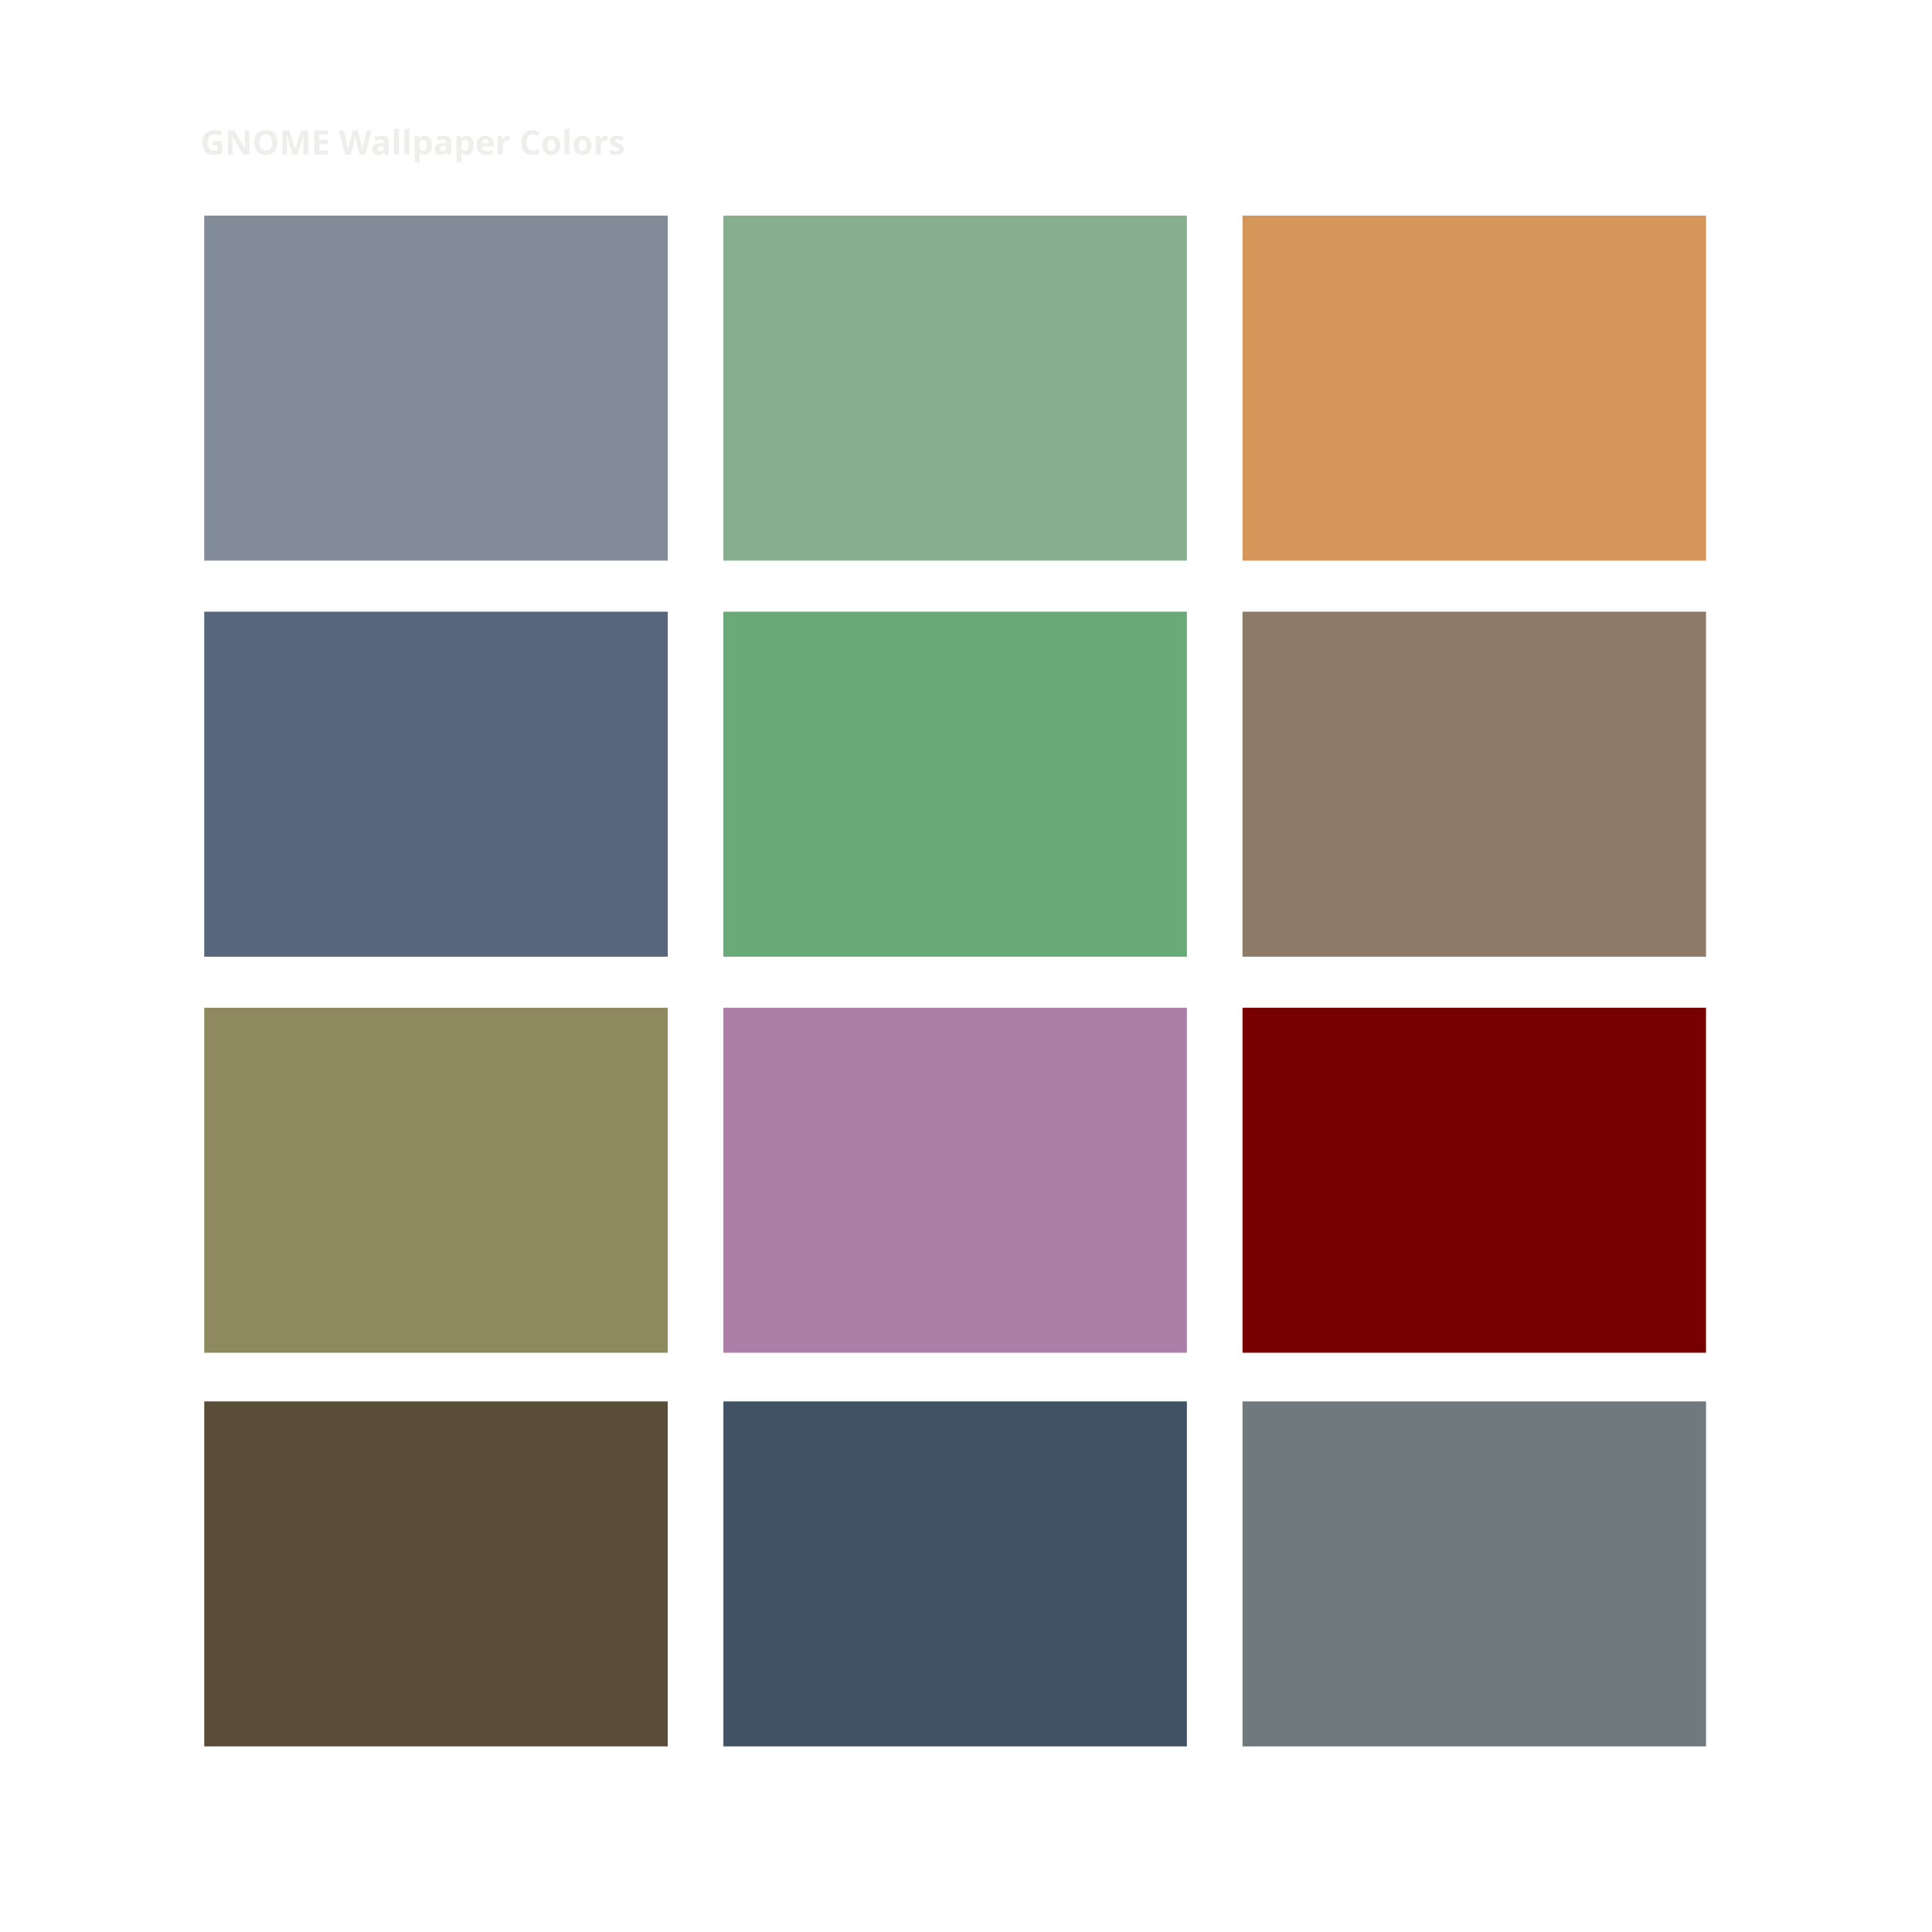
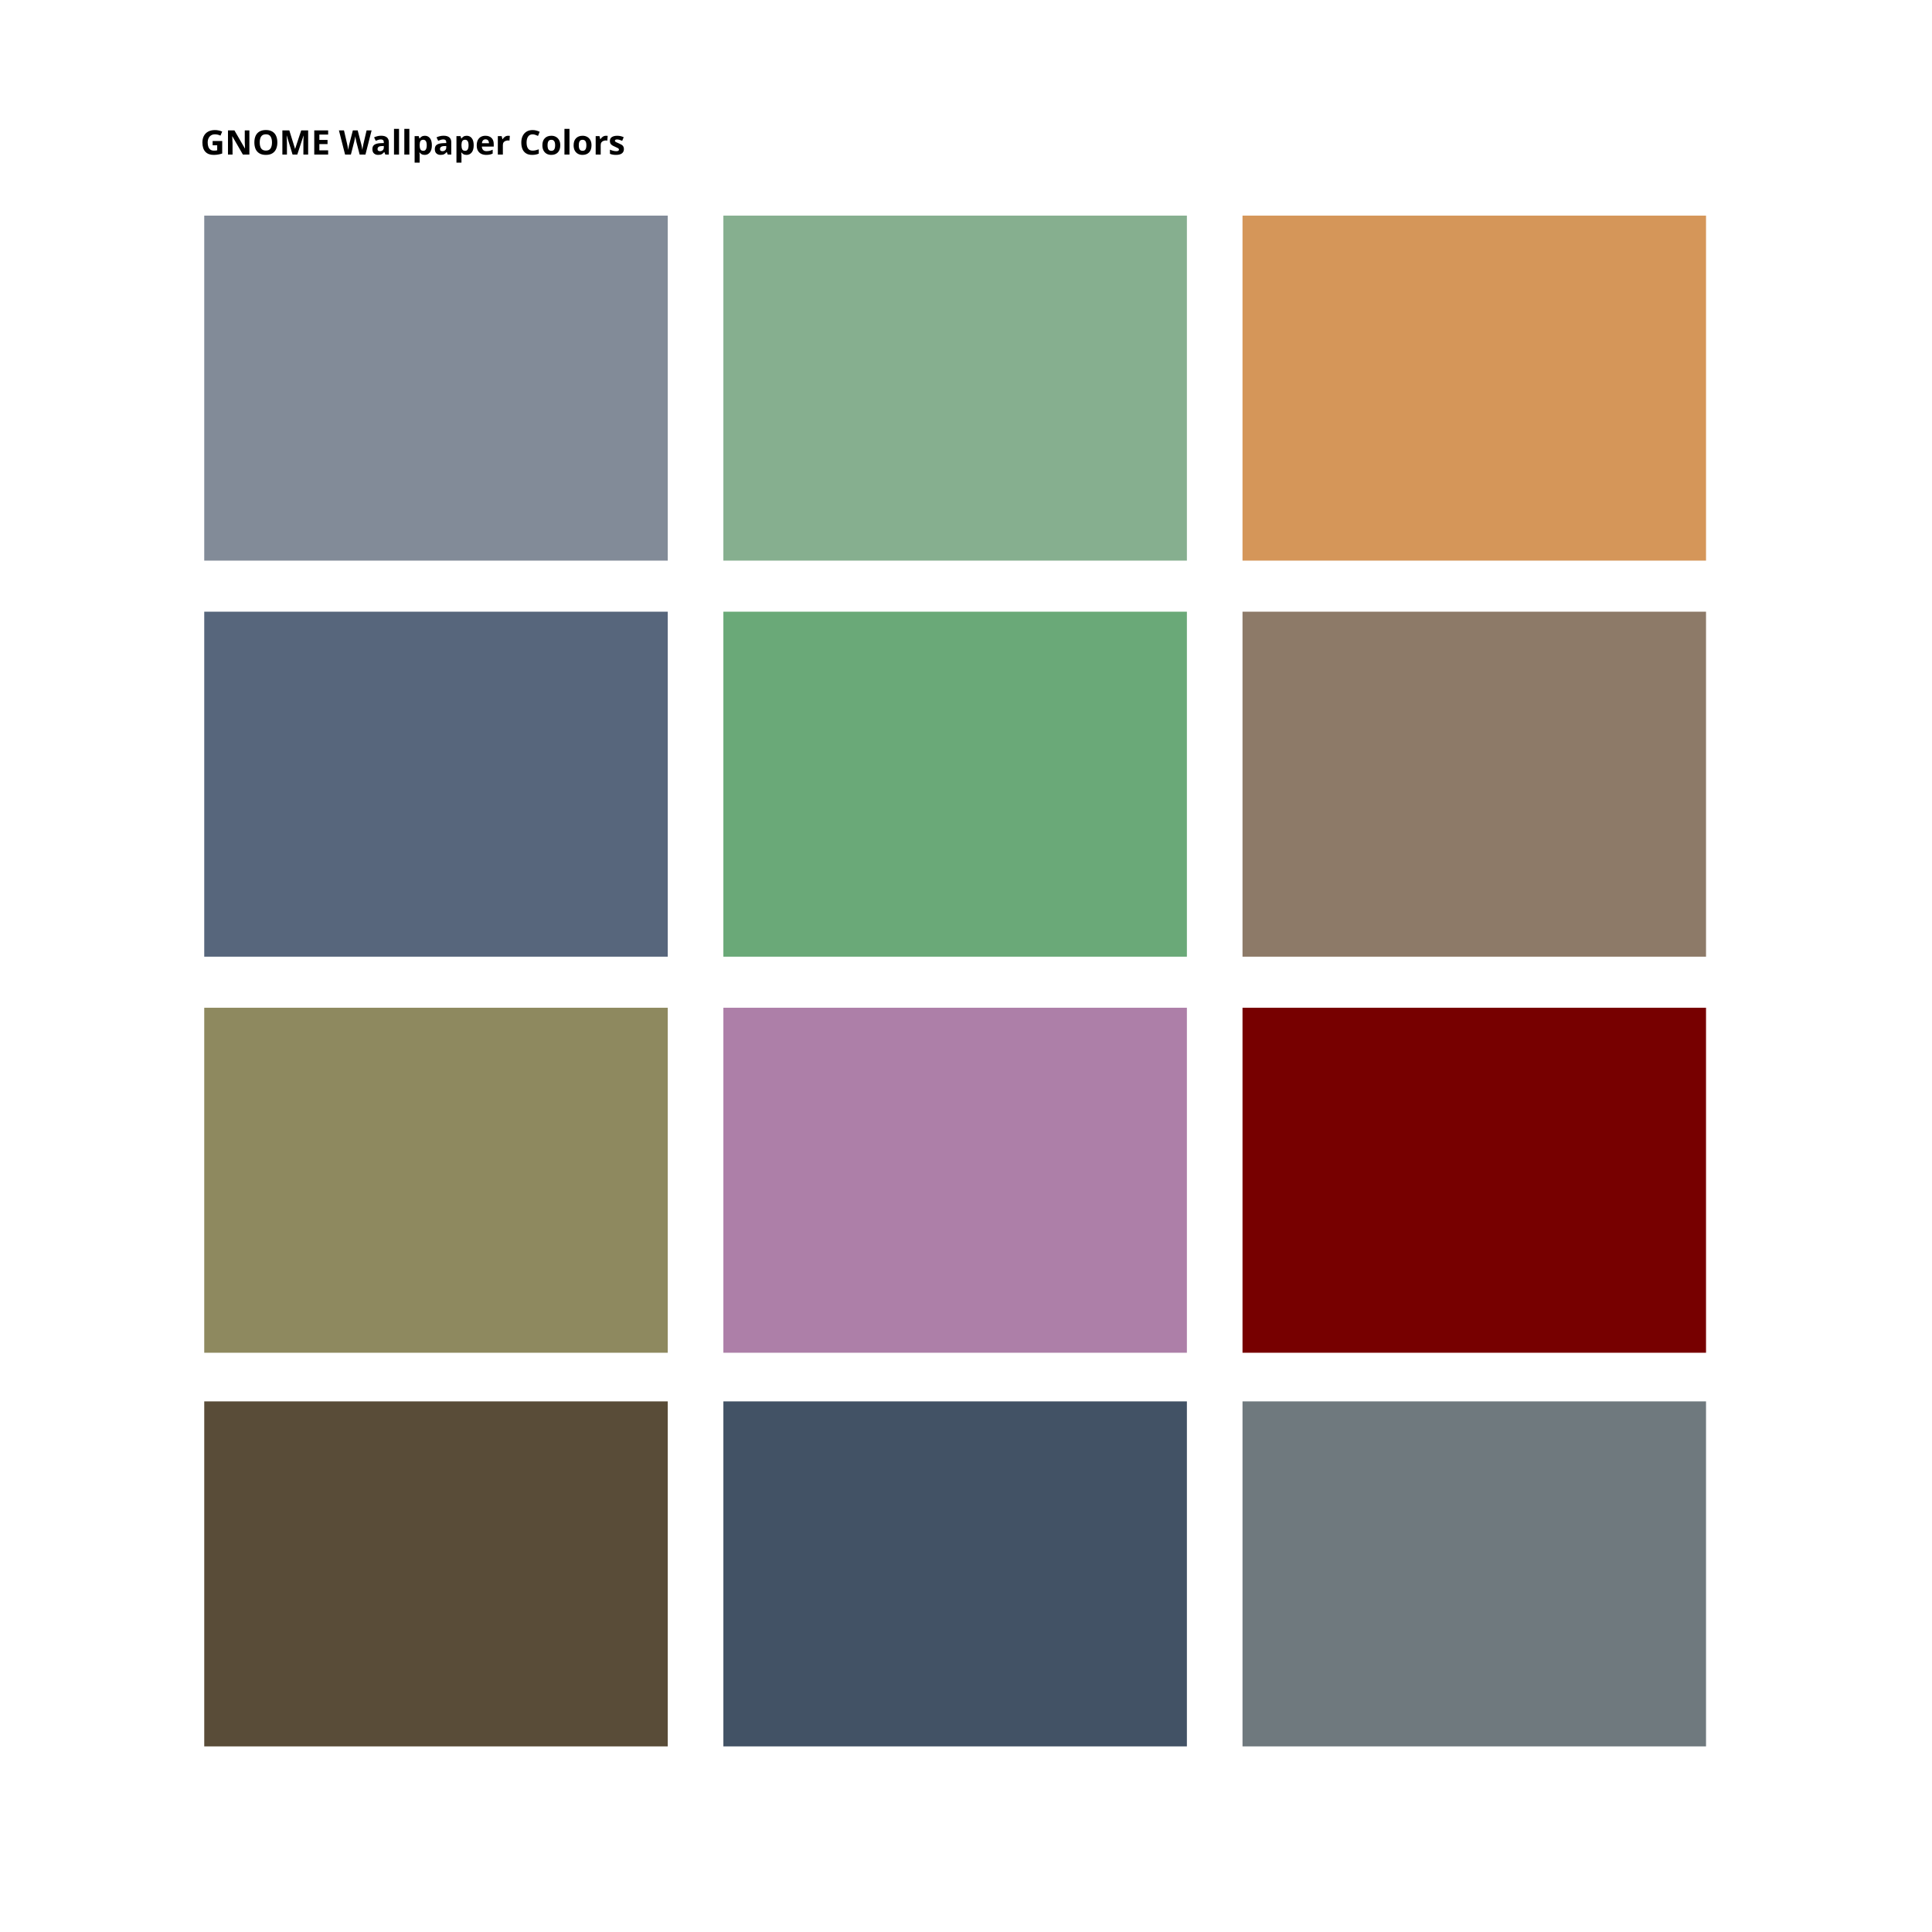
<svg xmlns="http://www.w3.org/2000/svg" width="800" height="800" id="svg24820" version="1.1">
  <defs id="defs24822" />
  <g id="layer1" transform="translate(0,-252.3622)">
    <rect style="color:#000000;fill:#828b98;fill-opacity:1;fill-rule:nonzero;stroke:none;stroke-width:1;marker:none;visibility:visible;display:inline;overflow:visible;enable-background:new" id="rect24828" width="191.931" height="142.857" x="84.571" y="341.648" />
    <rect y="341.648" x="299.534" height="142.857" width="191.931" id="rect24830" style="color:#000000;fill:#86af8f;fill-opacity:1;fill-rule:nonzero;stroke:none;stroke-width:1;marker:none;visibility:visible;display:inline;overflow:visible;enable-background:new" />
    <rect style="color:#000000;fill:#d59659;fill-opacity:1;fill-rule:nonzero;stroke:none;stroke-width:1;marker:none;visibility:visible;display:inline;overflow:visible;enable-background:new" id="rect24832" width="191.931" height="142.857" x="514.497" y="341.648" />
    <rect y="-706.429" x="832.648" height="191.931" width="142.857" id="rect24834" style="color:#000000;fill:#6f797e;fill-opacity:1;fill-rule:nonzero;stroke:none;stroke-width:1;marker:none;visibility:visible;display:inline;overflow:visible;enable-background:new" transform="matrix(0,1,-1,0,0,0)" />
    <rect y="505.648" x="84.571" height="142.857" width="191.931" id="rect24836" style="color:#000000;fill:#57667c;fill-opacity:1;fill-rule:nonzero;stroke:none;stroke-width:1;marker:none;visibility:visible;display:inline;overflow:visible;enable-background:new" />
    <rect style="color:#000000;fill:#6aa978;fill-opacity:1;fill-rule:nonzero;stroke:none;stroke-width:1;marker:none;visibility:visible;display:inline;overflow:visible;enable-background:new" id="rect24838" width="191.931" height="142.857" x="299.534" y="505.648" />
    <rect y="505.648" x="514.497" height="142.857" width="191.931" id="rect24840" style="color:#000000;fill:#8d7a68;fill-opacity:1;fill-rule:nonzero;stroke:none;stroke-width:1;marker:none;visibility:visible;display:inline;overflow:visible;enable-background:new" />
    <rect style="color:#000000;fill:#425265;fill-opacity:1;fill-rule:nonzero;stroke:none;stroke-width:1;marker:none;visibility:visible;display:inline;overflow:visible;enable-background:new" id="rect24842" width="142.857" height="191.931" x="832.648" y="-491.466" transform="matrix(0,1,-1,0,0,0)" />
    <rect style="color:#000000;fill:#8e895f;fill-opacity:1;fill-rule:nonzero;stroke:none;stroke-width:1;marker:none;visibility:visible;display:inline;overflow:visible;enable-background:new" id="rect24844" width="191.931" height="142.857" x="84.571" y="669.648" />
    <rect y="669.648" x="299.534" height="142.857" width="191.931" id="rect24846" style="color:#000000;fill:#ad7fa8;fill-opacity:1;fill-rule:nonzero;stroke:none;stroke-width:1;marker:none;visibility:visible;display:inline;overflow:visible;enable-background:new" />
    <rect style="color:#000000;fill:#770000;fill-opacity:1;fill-rule:nonzero;stroke:none;stroke-width:1;marker:none;visibility:visible;display:inline;overflow:visible;enable-background:new" id="rect24848" width="191.931" height="142.857" x="514.497" y="669.648" />
    <rect y="-276.503" x="832.648" height="191.931" width="142.857" id="rect24850" style="color:#000000;fill:#594c38;fill-opacity:1;fill-rule:nonzero;stroke:none;stroke-width:1;marker:none;visibility:visible;display:inline;overflow:visible;enable-background:new" transform="matrix(0,1,-1,0,0,0)" />
-     <text xml:space="preserve" style="font-size:14px;font-style:normal;font-variant:normal;font-weight:bold;font-stretch:normal;text-align:start;line-height:125%;letter-spacing:0px;word-spacing:0px;writing-mode:lr-tb;text-anchor:start;fill:#eeeeec;fill-opacity:1;stroke:none;font-family:Cantarell;-inkscape-font-specification:Cantarell Bold" x="83" y="316.362" id="text25696">
+     <text xml:space="preserve" style="font-size:14px;font-style:normal;font-variant:normal;font-weight:bold;font-stretch:normal;text-align:start;line-height:125%;letter-spacing:0px;word-spacing:0px;writing-mode:lr-tb;text-anchor:start;fill:#000000;fill-opacity:1;stroke:none;font-family:Cantarell;-inkscape-font-specification:Cantarell Bold" x="83" y="316.362" id="text25696">
      <tspan id="tspan25698" x="83" y="316.362">GNOME Wallpaper Colors</tspan>
    </text>
  </g>
</svg>
